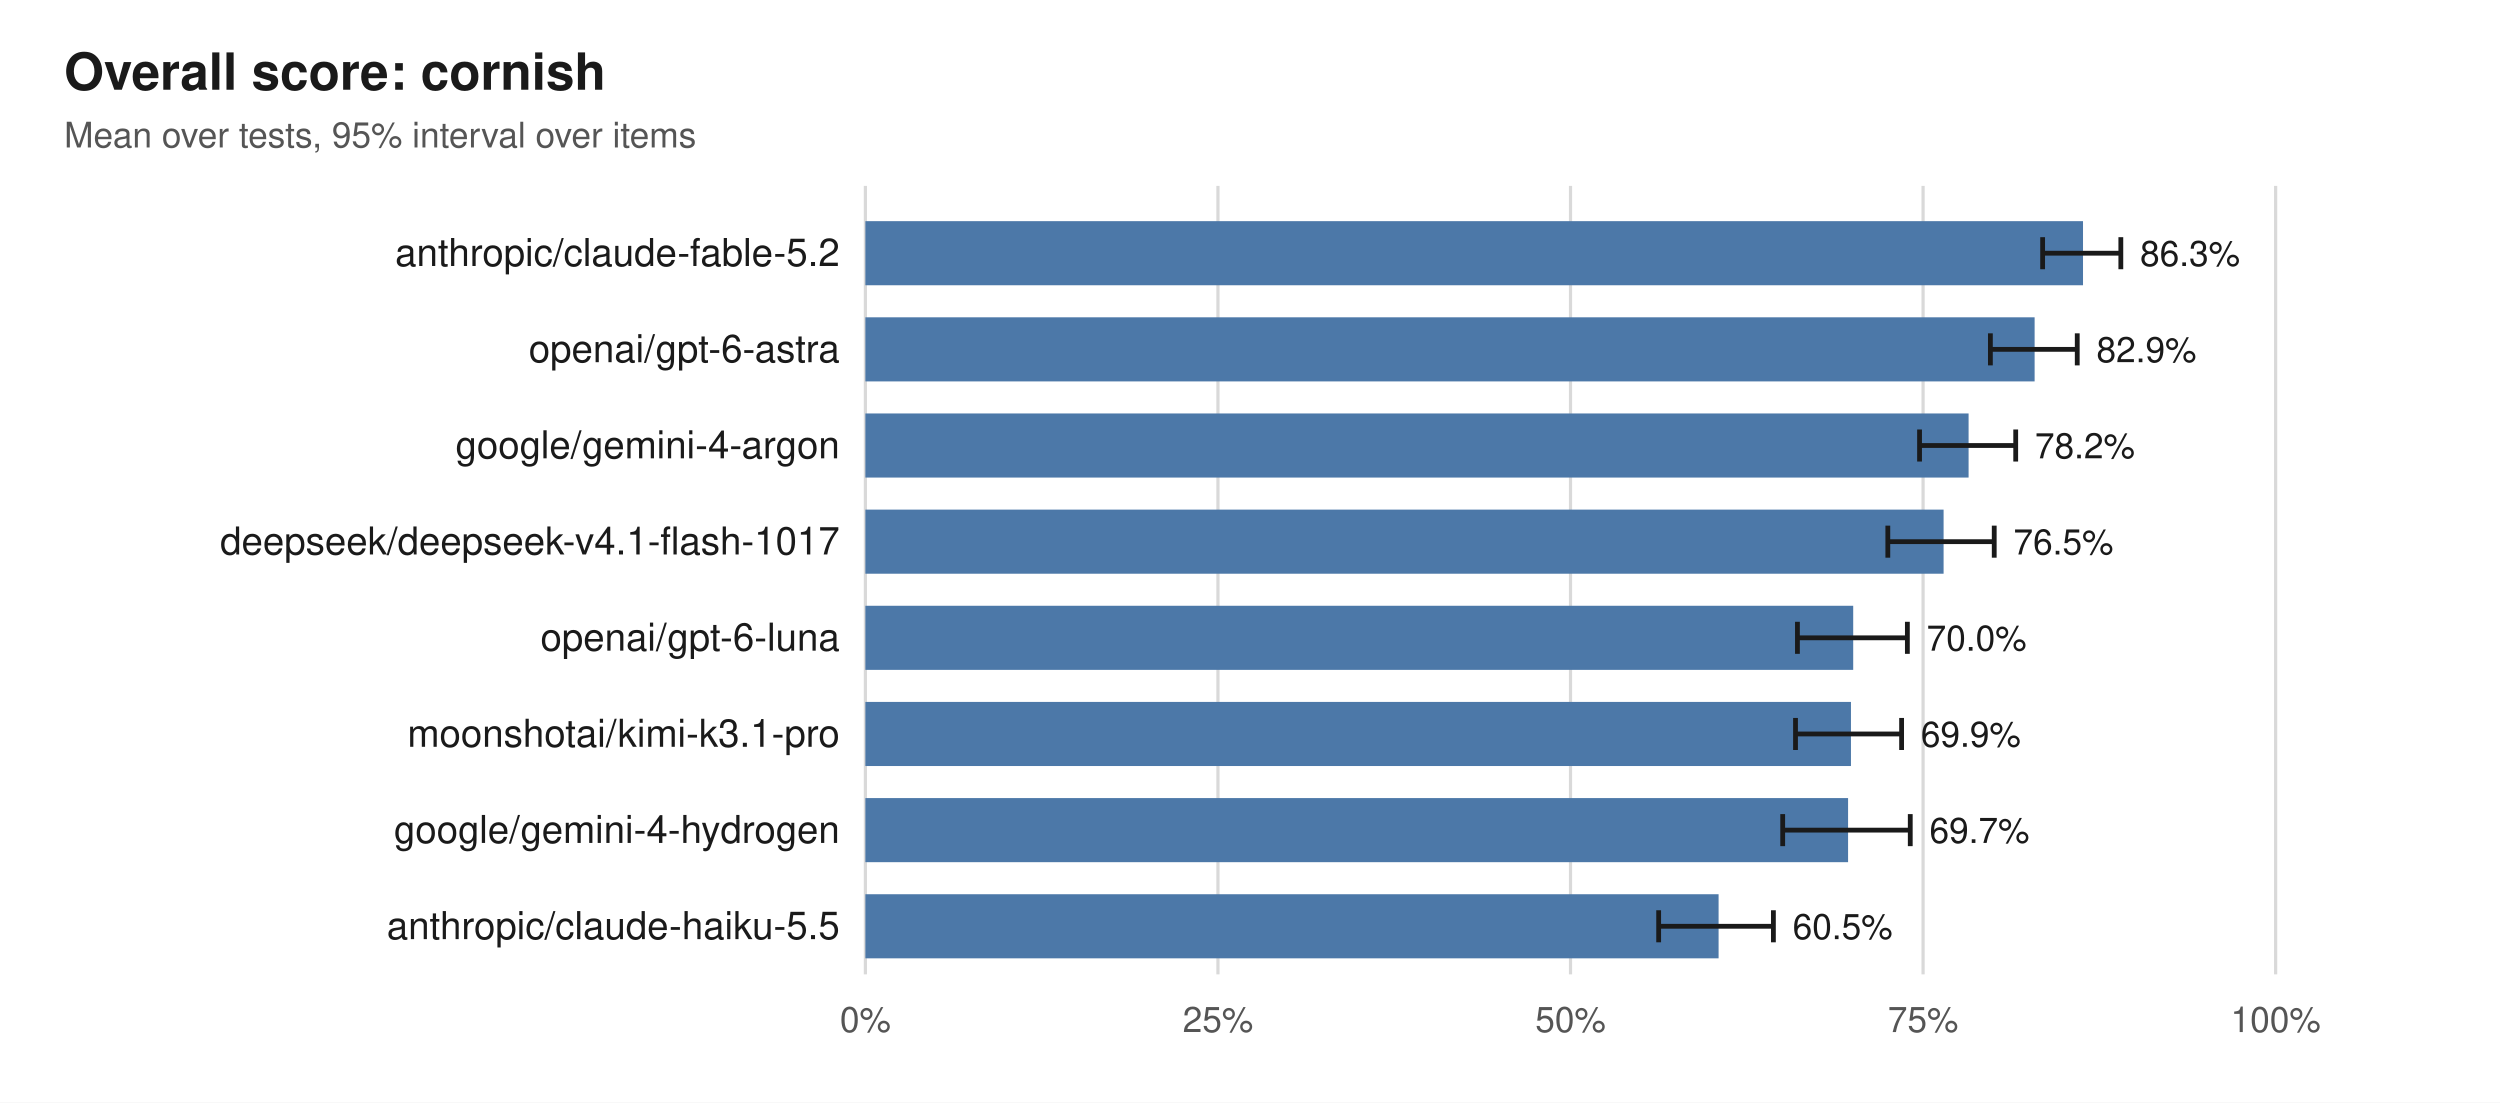
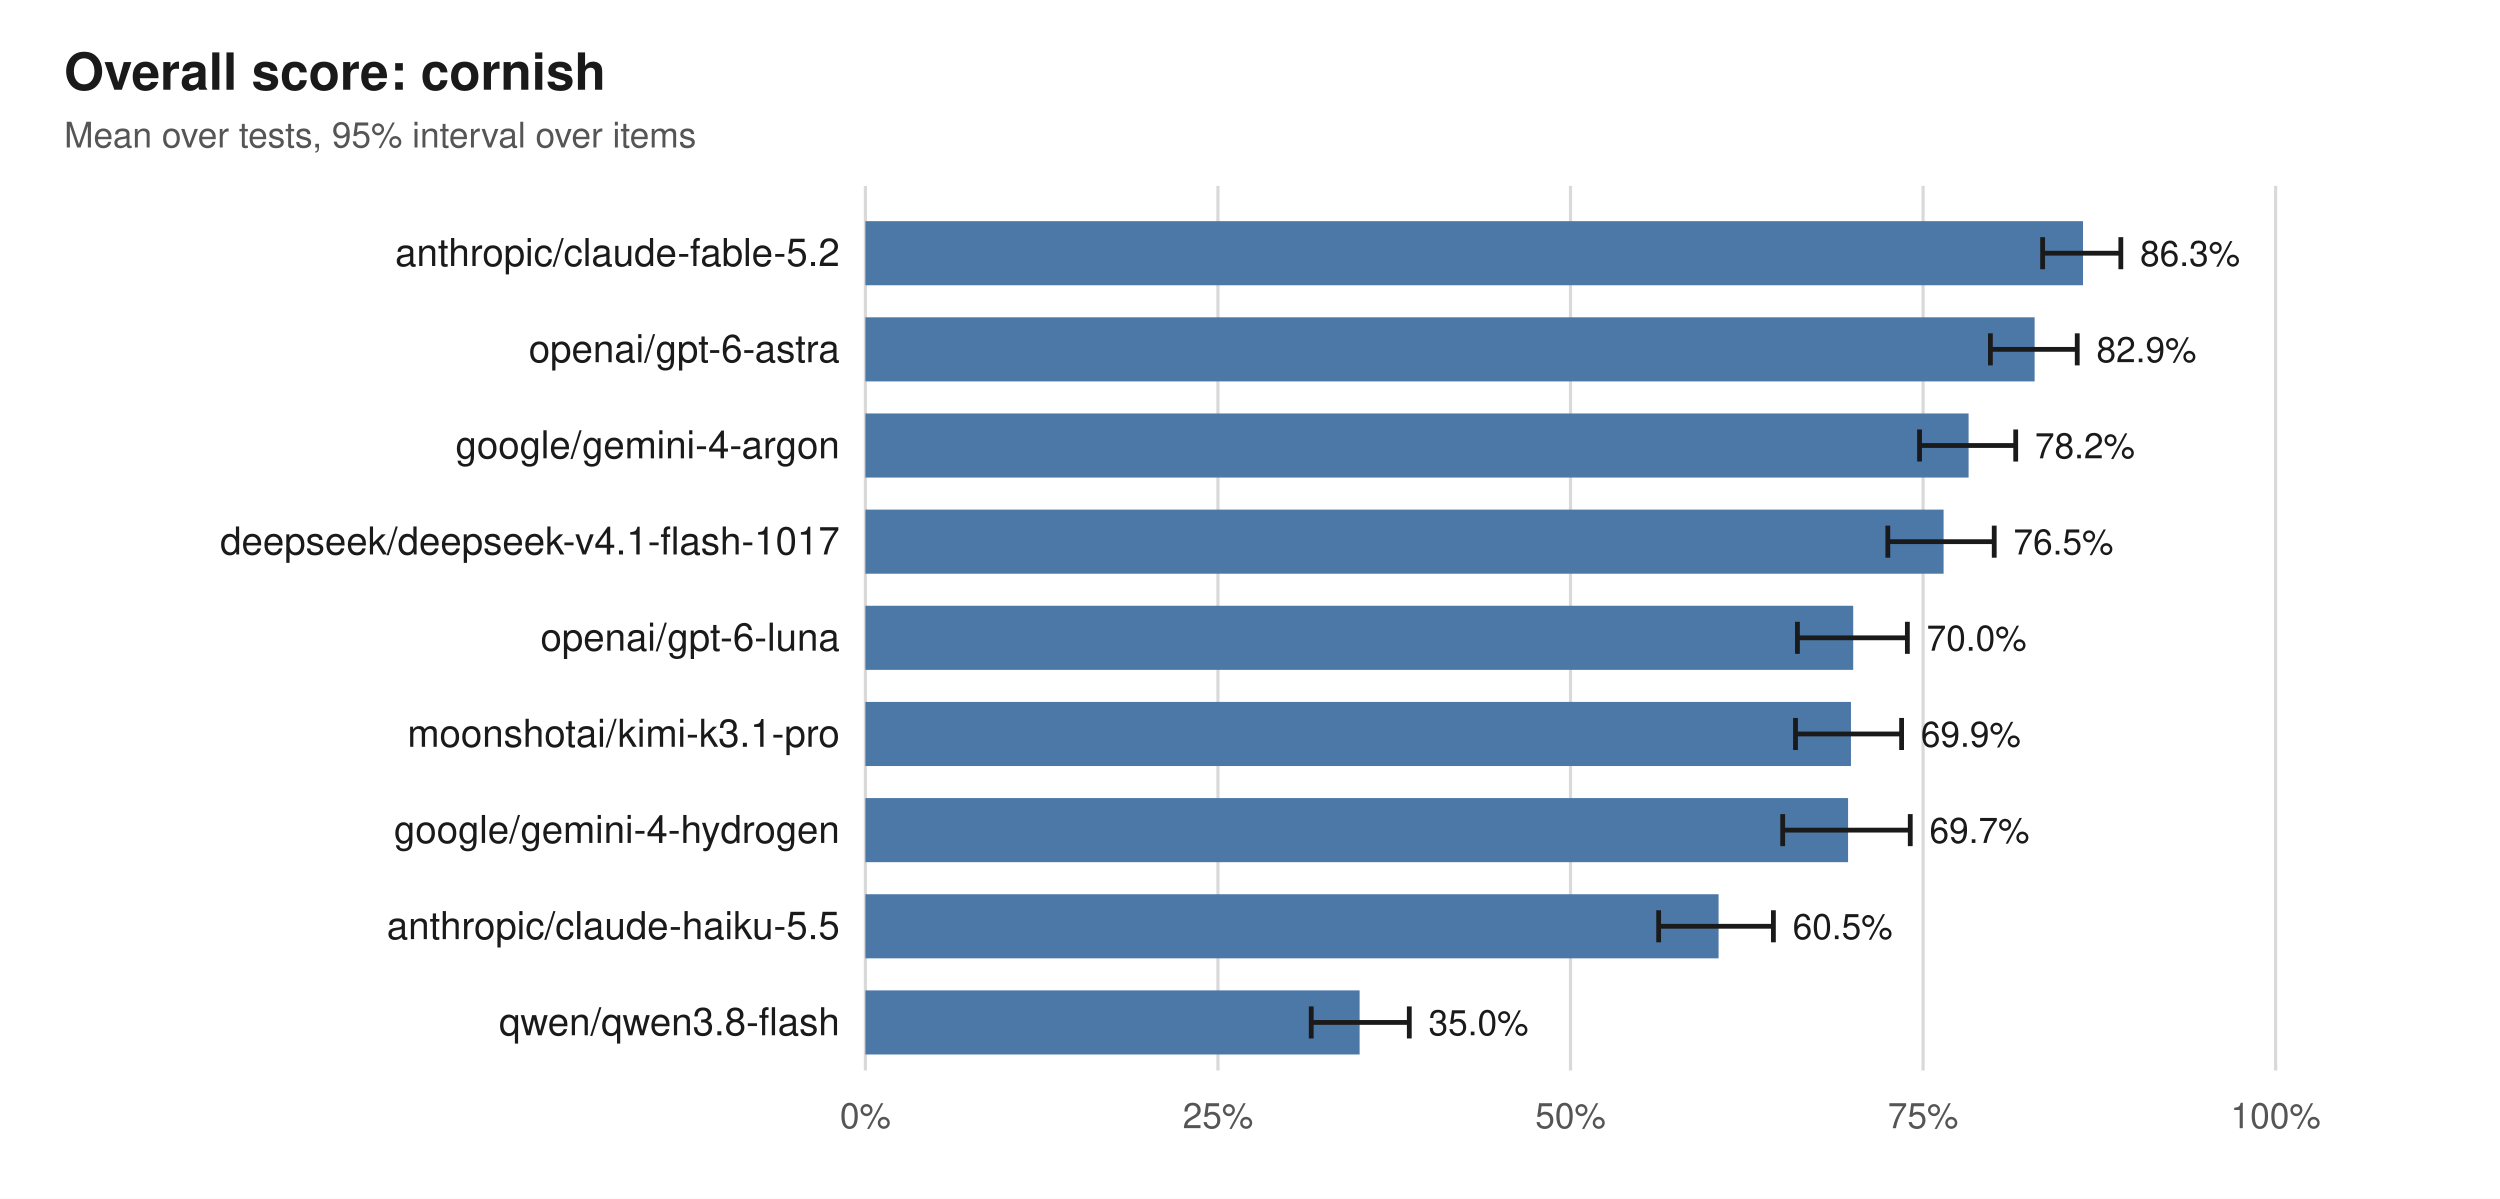
- <svg xmlns="http://www.w3.org/2000/svg" width="780" height="344" viewBox="0 0 780 344" role="img">
-   <rect x="0" y="0" width="780" height="344" fill="#ffffff" />
+ <svg xmlns="http://www.w3.org/2000/svg" width="780" height="374" viewBox="0 0 780 374" role="img">
+   <rect x="0" y="0" width="780" height="374" fill="#ffffff" />
  <text x="20.0" y="28.0" font-size="16" text-anchor="start" fill="#1a1a1a" font-weight="bold" font-family="Helvetica, Arial, sans-serif">Overall score: cornish</text>
  <text x="20.0" y="46.0" font-size="11" text-anchor="start" fill="#555555" font-weight="normal" font-family="Helvetica, Arial, sans-serif">Mean over tests, 95% interval over items</text>
-   <line x1="270.0" y1="58" x2="270.0" y2="304" stroke="#d9d9d9" stroke-width="1" />
-   <text x="270.0" y="322.0" font-size="11" text-anchor="middle" fill="#555555" font-weight="normal" font-family="Helvetica, Arial, sans-serif">0%</text>
-   <line x1="380.0" y1="58" x2="380.0" y2="304" stroke="#d9d9d9" stroke-width="1" />
-   <text x="380.0" y="322.0" font-size="11" text-anchor="middle" fill="#555555" font-weight="normal" font-family="Helvetica, Arial, sans-serif">25%</text>
-   <line x1="490.0" y1="58" x2="490.0" y2="304" stroke="#d9d9d9" stroke-width="1" />
-   <text x="490.0" y="322.0" font-size="11" text-anchor="middle" fill="#555555" font-weight="normal" font-family="Helvetica, Arial, sans-serif">50%</text>
-   <line x1="600.0" y1="58" x2="600.0" y2="304" stroke="#d9d9d9" stroke-width="1" />
-   <text x="600.0" y="322.0" font-size="11" text-anchor="middle" fill="#555555" font-weight="normal" font-family="Helvetica, Arial, sans-serif">75%</text>
-   <line x1="710.0" y1="58" x2="710.0" y2="304" stroke="#d9d9d9" stroke-width="1" />
-   <text x="710.0" y="322.0" font-size="11" text-anchor="middle" fill="#555555" font-weight="normal" font-family="Helvetica, Arial, sans-serif">100%</text>
+   <line x1="270.0" y1="58" x2="270.0" y2="334" stroke="#d9d9d9" stroke-width="1" />
+   <text x="270.0" y="352.0" font-size="11" text-anchor="middle" fill="#555555" font-weight="normal" font-family="Helvetica, Arial, sans-serif">0%</text>
+   <line x1="380.0" y1="58" x2="380.0" y2="334" stroke="#d9d9d9" stroke-width="1" />
+   <text x="380.0" y="352.0" font-size="11" text-anchor="middle" fill="#555555" font-weight="normal" font-family="Helvetica, Arial, sans-serif">25%</text>
+   <line x1="490.0" y1="58" x2="490.0" y2="334" stroke="#d9d9d9" stroke-width="1" />
+   <text x="490.0" y="352.0" font-size="11" text-anchor="middle" fill="#555555" font-weight="normal" font-family="Helvetica, Arial, sans-serif">50%</text>
+   <line x1="600.0" y1="58" x2="600.0" y2="334" stroke="#d9d9d9" stroke-width="1" />
+   <text x="600.0" y="352.0" font-size="11" text-anchor="middle" fill="#555555" font-weight="normal" font-family="Helvetica, Arial, sans-serif">75%</text>
+   <line x1="710.0" y1="58" x2="710.0" y2="334" stroke="#d9d9d9" stroke-width="1" />
+   <text x="710.0" y="352.0" font-size="11" text-anchor="middle" fill="#555555" font-weight="normal" font-family="Helvetica, Arial, sans-serif">100%</text>
  <text x="262.0" y="83.0" font-size="12" text-anchor="end" fill="#1a1a1a" font-weight="normal" font-family="Helvetica, Arial, sans-serif">anthropic/claude-fable-5.2</text>
  <rect x="270" y="69" width="379.9" height="20" fill="#4c78a8" />
  <line x1="637.3" y1="79.0" x2="661.7" y2="79.0" stroke="#1a1a1a" stroke-width="1.5" />
  <line x1="637.3" y1="74.0" x2="637.3" y2="84.0" stroke="#1a1a1a" stroke-width="1.5" />
  <line x1="661.7" y1="74.0" x2="661.7" y2="84.0" stroke="#1a1a1a" stroke-width="1.5" />
  <text x="667.7" y="83.0" font-size="11" text-anchor="start" fill="#1a1a1a" font-weight="normal" font-family="Helvetica, Arial, sans-serif">86.3%</text>
  <text x="262.0" y="113.0" font-size="12" text-anchor="end" fill="#1a1a1a" font-weight="normal" font-family="Helvetica, Arial, sans-serif">openai/gpt-6-astra</text>
  <rect x="270" y="99" width="364.8" height="20" fill="#4c78a8" />
  <line x1="621.0" y1="109.0" x2="648.1" y2="109.0" stroke="#1a1a1a" stroke-width="1.5" />
  <line x1="621.0" y1="104.0" x2="621.0" y2="114.0" stroke="#1a1a1a" stroke-width="1.5" />
  <line x1="648.1" y1="104.0" x2="648.1" y2="114.0" stroke="#1a1a1a" stroke-width="1.5" />
  <text x="654.1" y="113.0" font-size="11" text-anchor="start" fill="#1a1a1a" font-weight="normal" font-family="Helvetica, Arial, sans-serif">82.9%</text>
  <text x="262.0" y="143.0" font-size="12" text-anchor="end" fill="#1a1a1a" font-weight="normal" font-family="Helvetica, Arial, sans-serif">google/gemini-4-argon</text>
  <rect x="270" y="129" width="344.2" height="20" fill="#4c78a8" />
  <line x1="598.9" y1="139.0" x2="628.9" y2="139.0" stroke="#1a1a1a" stroke-width="1.5" />
  <line x1="598.9" y1="134.0" x2="598.9" y2="144.0" stroke="#1a1a1a" stroke-width="1.5" />
  <line x1="628.9" y1="134.0" x2="628.9" y2="144.0" stroke="#1a1a1a" stroke-width="1.5" />
  <text x="634.9" y="143.0" font-size="11" text-anchor="start" fill="#1a1a1a" font-weight="normal" font-family="Helvetica, Arial, sans-serif">78.2%</text>
  <text x="262.0" y="173.0" font-size="12" text-anchor="end" fill="#1a1a1a" font-weight="normal" font-family="Helvetica, Arial, sans-serif">deepseek/deepseek-v4.1-flash-1017</text>
  <rect x="270" y="159" width="336.4" height="20" fill="#4c78a8" />
  <line x1="589.0" y1="169.0" x2="622.2" y2="169.0" stroke="#1a1a1a" stroke-width="1.5" />
  <line x1="589.0" y1="164.0" x2="589.0" y2="174.0" stroke="#1a1a1a" stroke-width="1.5" />
  <line x1="622.2" y1="164.0" x2="622.2" y2="174.0" stroke="#1a1a1a" stroke-width="1.5" />
  <text x="628.2" y="173.0" font-size="11" text-anchor="start" fill="#1a1a1a" font-weight="normal" font-family="Helvetica, Arial, sans-serif">76.5%</text>
  <text x="262.0" y="203.0" font-size="12" text-anchor="end" fill="#1a1a1a" font-weight="normal" font-family="Helvetica, Arial, sans-serif">openai/gpt-6-luna</text>
  <rect x="270" y="189" width="308.2" height="20" fill="#4c78a8" />
  <line x1="560.8" y1="199.0" x2="595.1" y2="199.0" stroke="#1a1a1a" stroke-width="1.5" />
  <line x1="560.8" y1="194.0" x2="560.8" y2="204.0" stroke="#1a1a1a" stroke-width="1.5" />
  <line x1="595.1" y1="194.0" x2="595.1" y2="204.0" stroke="#1a1a1a" stroke-width="1.5" />
  <text x="601.1" y="203.0" font-size="11" text-anchor="start" fill="#1a1a1a" font-weight="normal" font-family="Helvetica, Arial, sans-serif">70.0%</text>
  <text x="262.0" y="233.0" font-size="12" text-anchor="end" fill="#1a1a1a" font-weight="normal" font-family="Helvetica, Arial, sans-serif">moonshotai/kimi-k3.1-pro</text>
  <rect x="270" y="219" width="307.5" height="20" fill="#4c78a8" />
  <line x1="560.2" y1="229.0" x2="593.3" y2="229.0" stroke="#1a1a1a" stroke-width="1.5" />
  <line x1="560.2" y1="224.0" x2="560.2" y2="234.0" stroke="#1a1a1a" stroke-width="1.5" />
  <line x1="593.3" y1="224.0" x2="593.3" y2="234.0" stroke="#1a1a1a" stroke-width="1.5" />
  <text x="599.3" y="233.0" font-size="11" text-anchor="start" fill="#1a1a1a" font-weight="normal" font-family="Helvetica, Arial, sans-serif">69.9%</text>
  <text x="262.0" y="263.0" font-size="12" text-anchor="end" fill="#1a1a1a" font-weight="normal" font-family="Helvetica, Arial, sans-serif">google/gemini-4-hydrogen</text>
  <rect x="270" y="249" width="306.6" height="20" fill="#4c78a8" />
  <line x1="556.2" y1="259.0" x2="596.0" y2="259.0" stroke="#1a1a1a" stroke-width="1.5" />
  <line x1="556.2" y1="254.0" x2="556.2" y2="264.0" stroke="#1a1a1a" stroke-width="1.5" />
  <line x1="596.0" y1="254.0" x2="596.0" y2="264.0" stroke="#1a1a1a" stroke-width="1.5" />
  <text x="602.0" y="263.0" font-size="11" text-anchor="start" fill="#1a1a1a" font-weight="normal" font-family="Helvetica, Arial, sans-serif">69.7%</text>
  <text x="262.0" y="293.0" font-size="12" text-anchor="end" fill="#1a1a1a" font-weight="normal" font-family="Helvetica, Arial, sans-serif">anthropic/claude-haiku-5.5</text>
  <rect x="270" y="279" width="266.2" height="20" fill="#4c78a8" />
  <line x1="517.5" y1="289.0" x2="553.3" y2="289.0" stroke="#1a1a1a" stroke-width="1.5" />
  <line x1="517.5" y1="284.0" x2="517.5" y2="294.0" stroke="#1a1a1a" stroke-width="1.5" />
  <line x1="553.3" y1="284.0" x2="553.3" y2="294.0" stroke="#1a1a1a" stroke-width="1.5" />
  <text x="559.3" y="293.0" font-size="11" text-anchor="start" fill="#1a1a1a" font-weight="normal" font-family="Helvetica, Arial, sans-serif">60.5%</text>
+   <text x="262.0" y="323.0" font-size="12" text-anchor="end" fill="#1a1a1a" font-weight="normal" font-family="Helvetica, Arial, sans-serif">qwen/qwen3.8-flash</text>
+   <rect x="270" y="309" width="154.2" height="20" fill="#4c78a8" />
+   <line x1="409.1" y1="319.0" x2="439.7" y2="319.0" stroke="#1a1a1a" stroke-width="1.5" />
+   <line x1="409.1" y1="314.0" x2="409.1" y2="324.0" stroke="#1a1a1a" stroke-width="1.5" />
+   <line x1="439.7" y1="314.0" x2="439.7" y2="324.0" stroke="#1a1a1a" stroke-width="1.5" />
+   <text x="445.7" y="323.0" font-size="11" text-anchor="start" fill="#1a1a1a" font-weight="normal" font-family="Helvetica, Arial, sans-serif">35.0%</text>
</svg>
